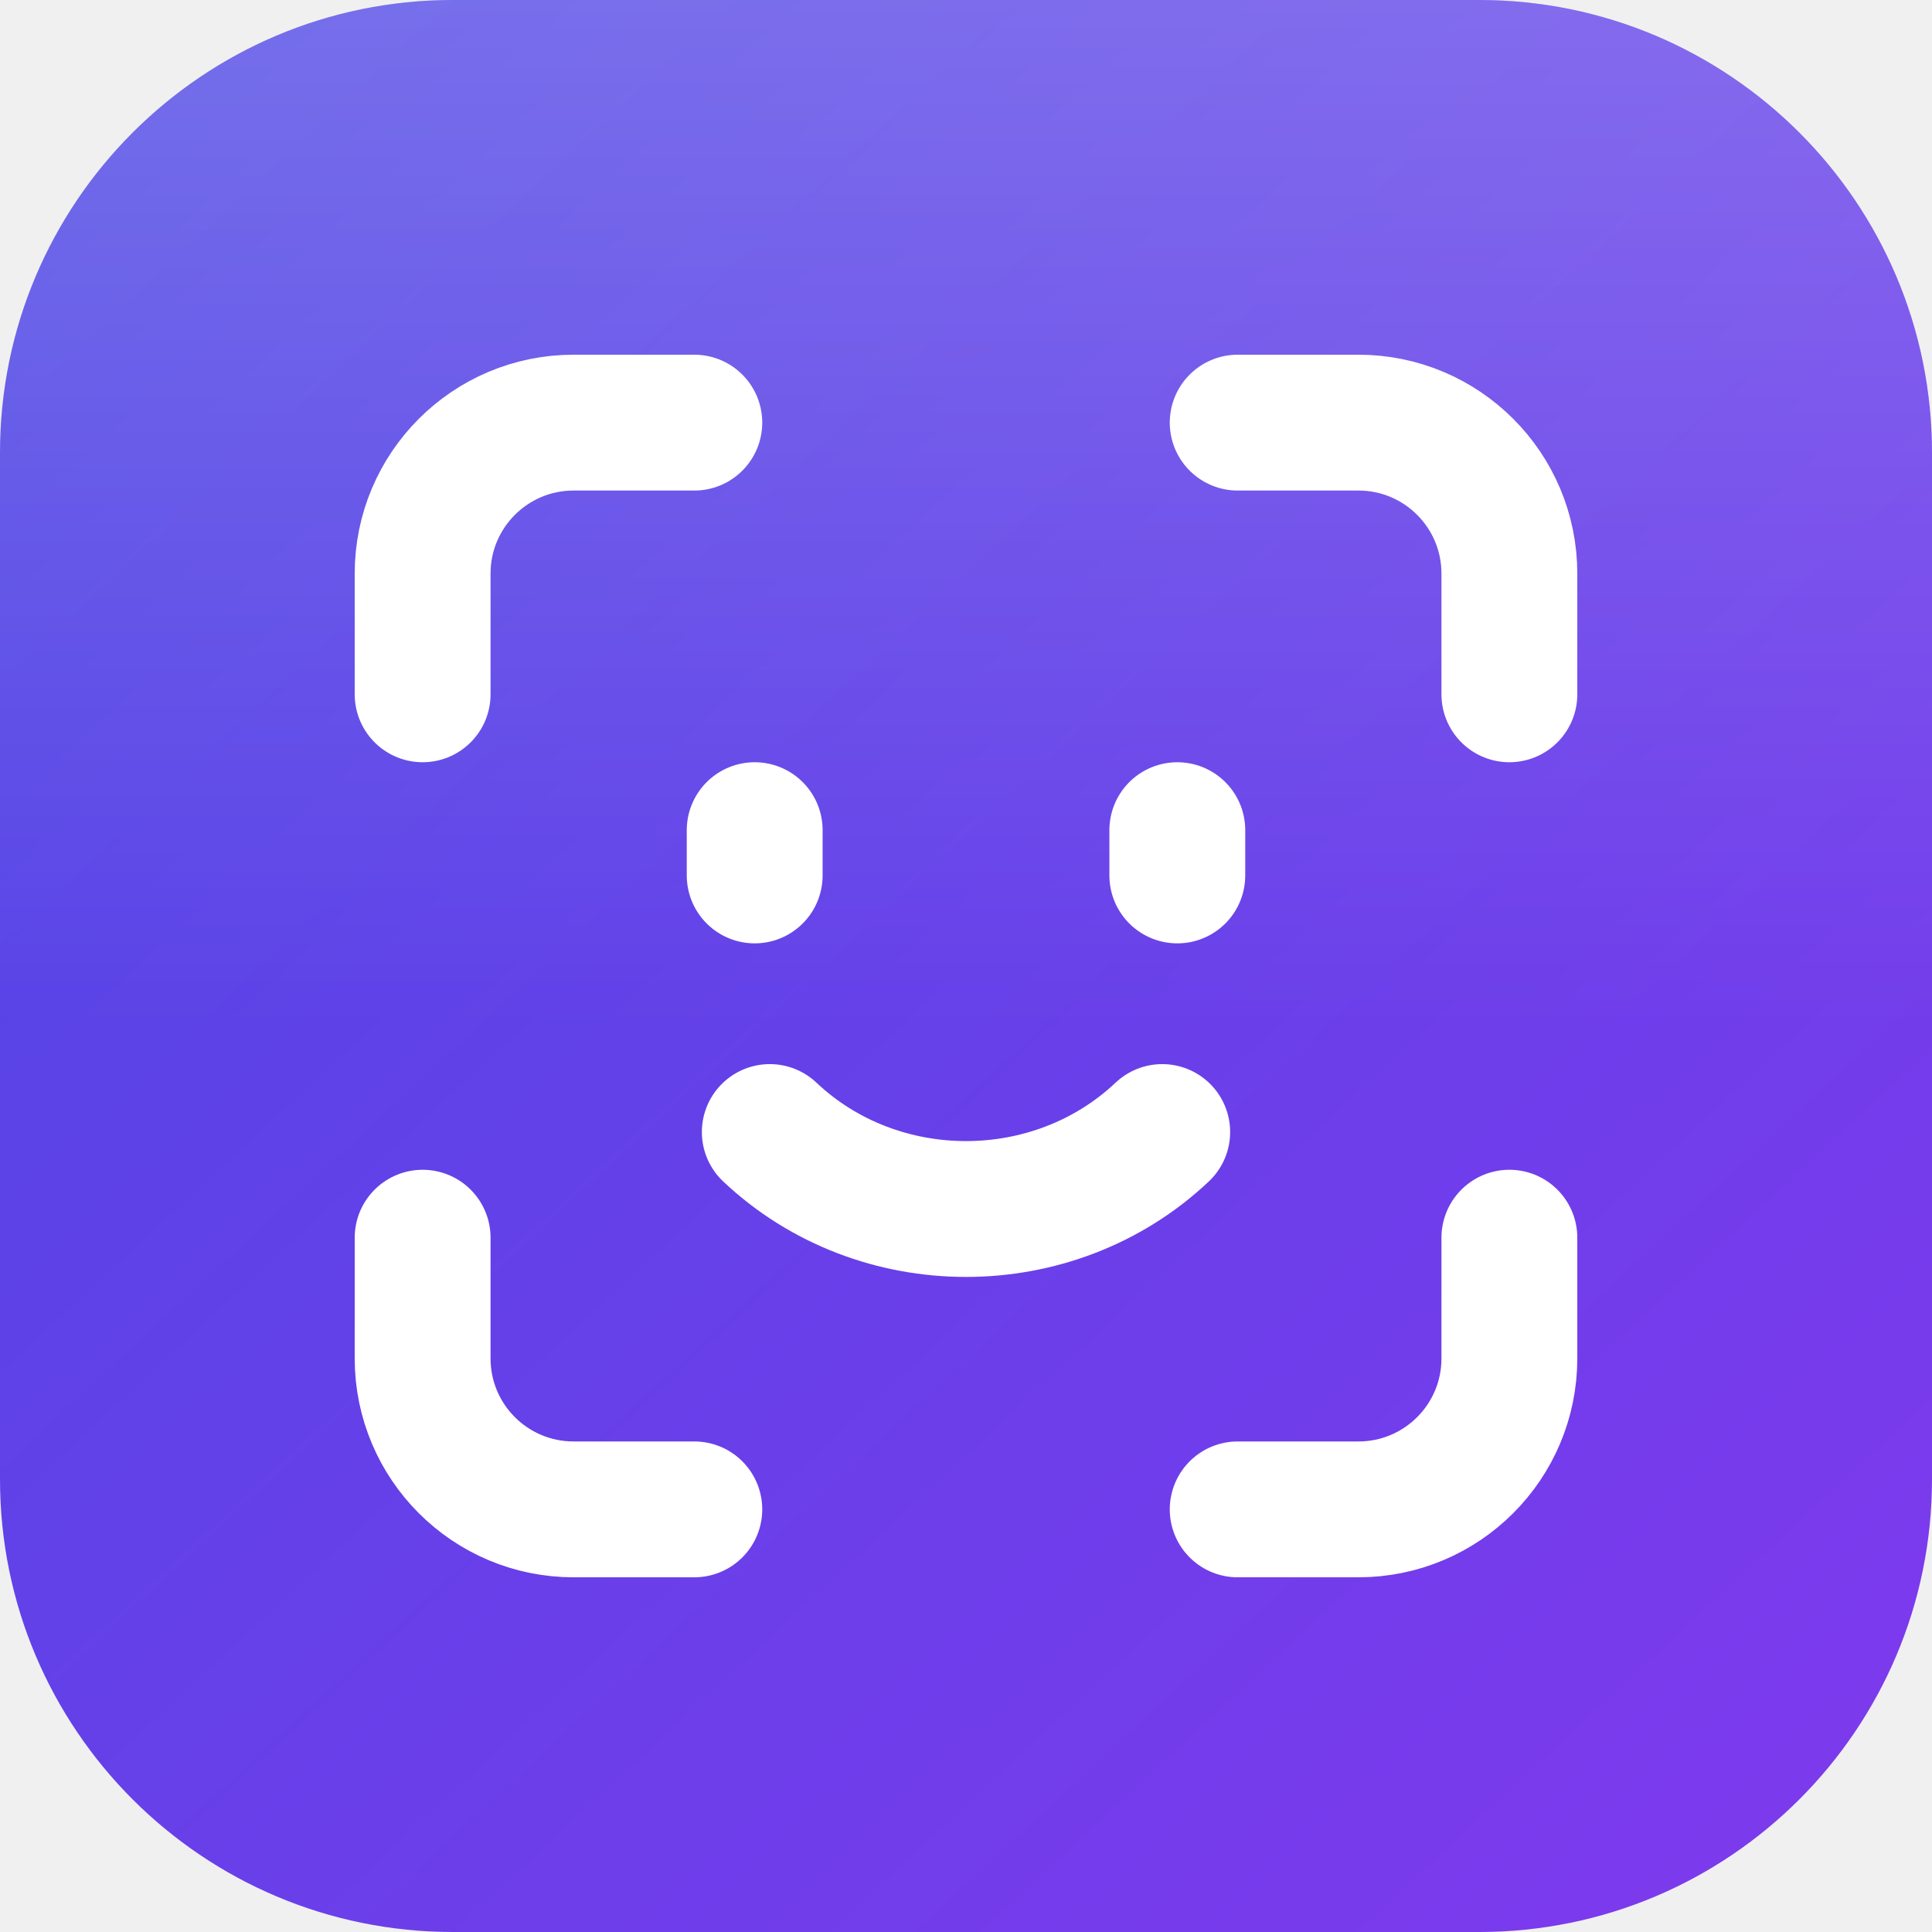
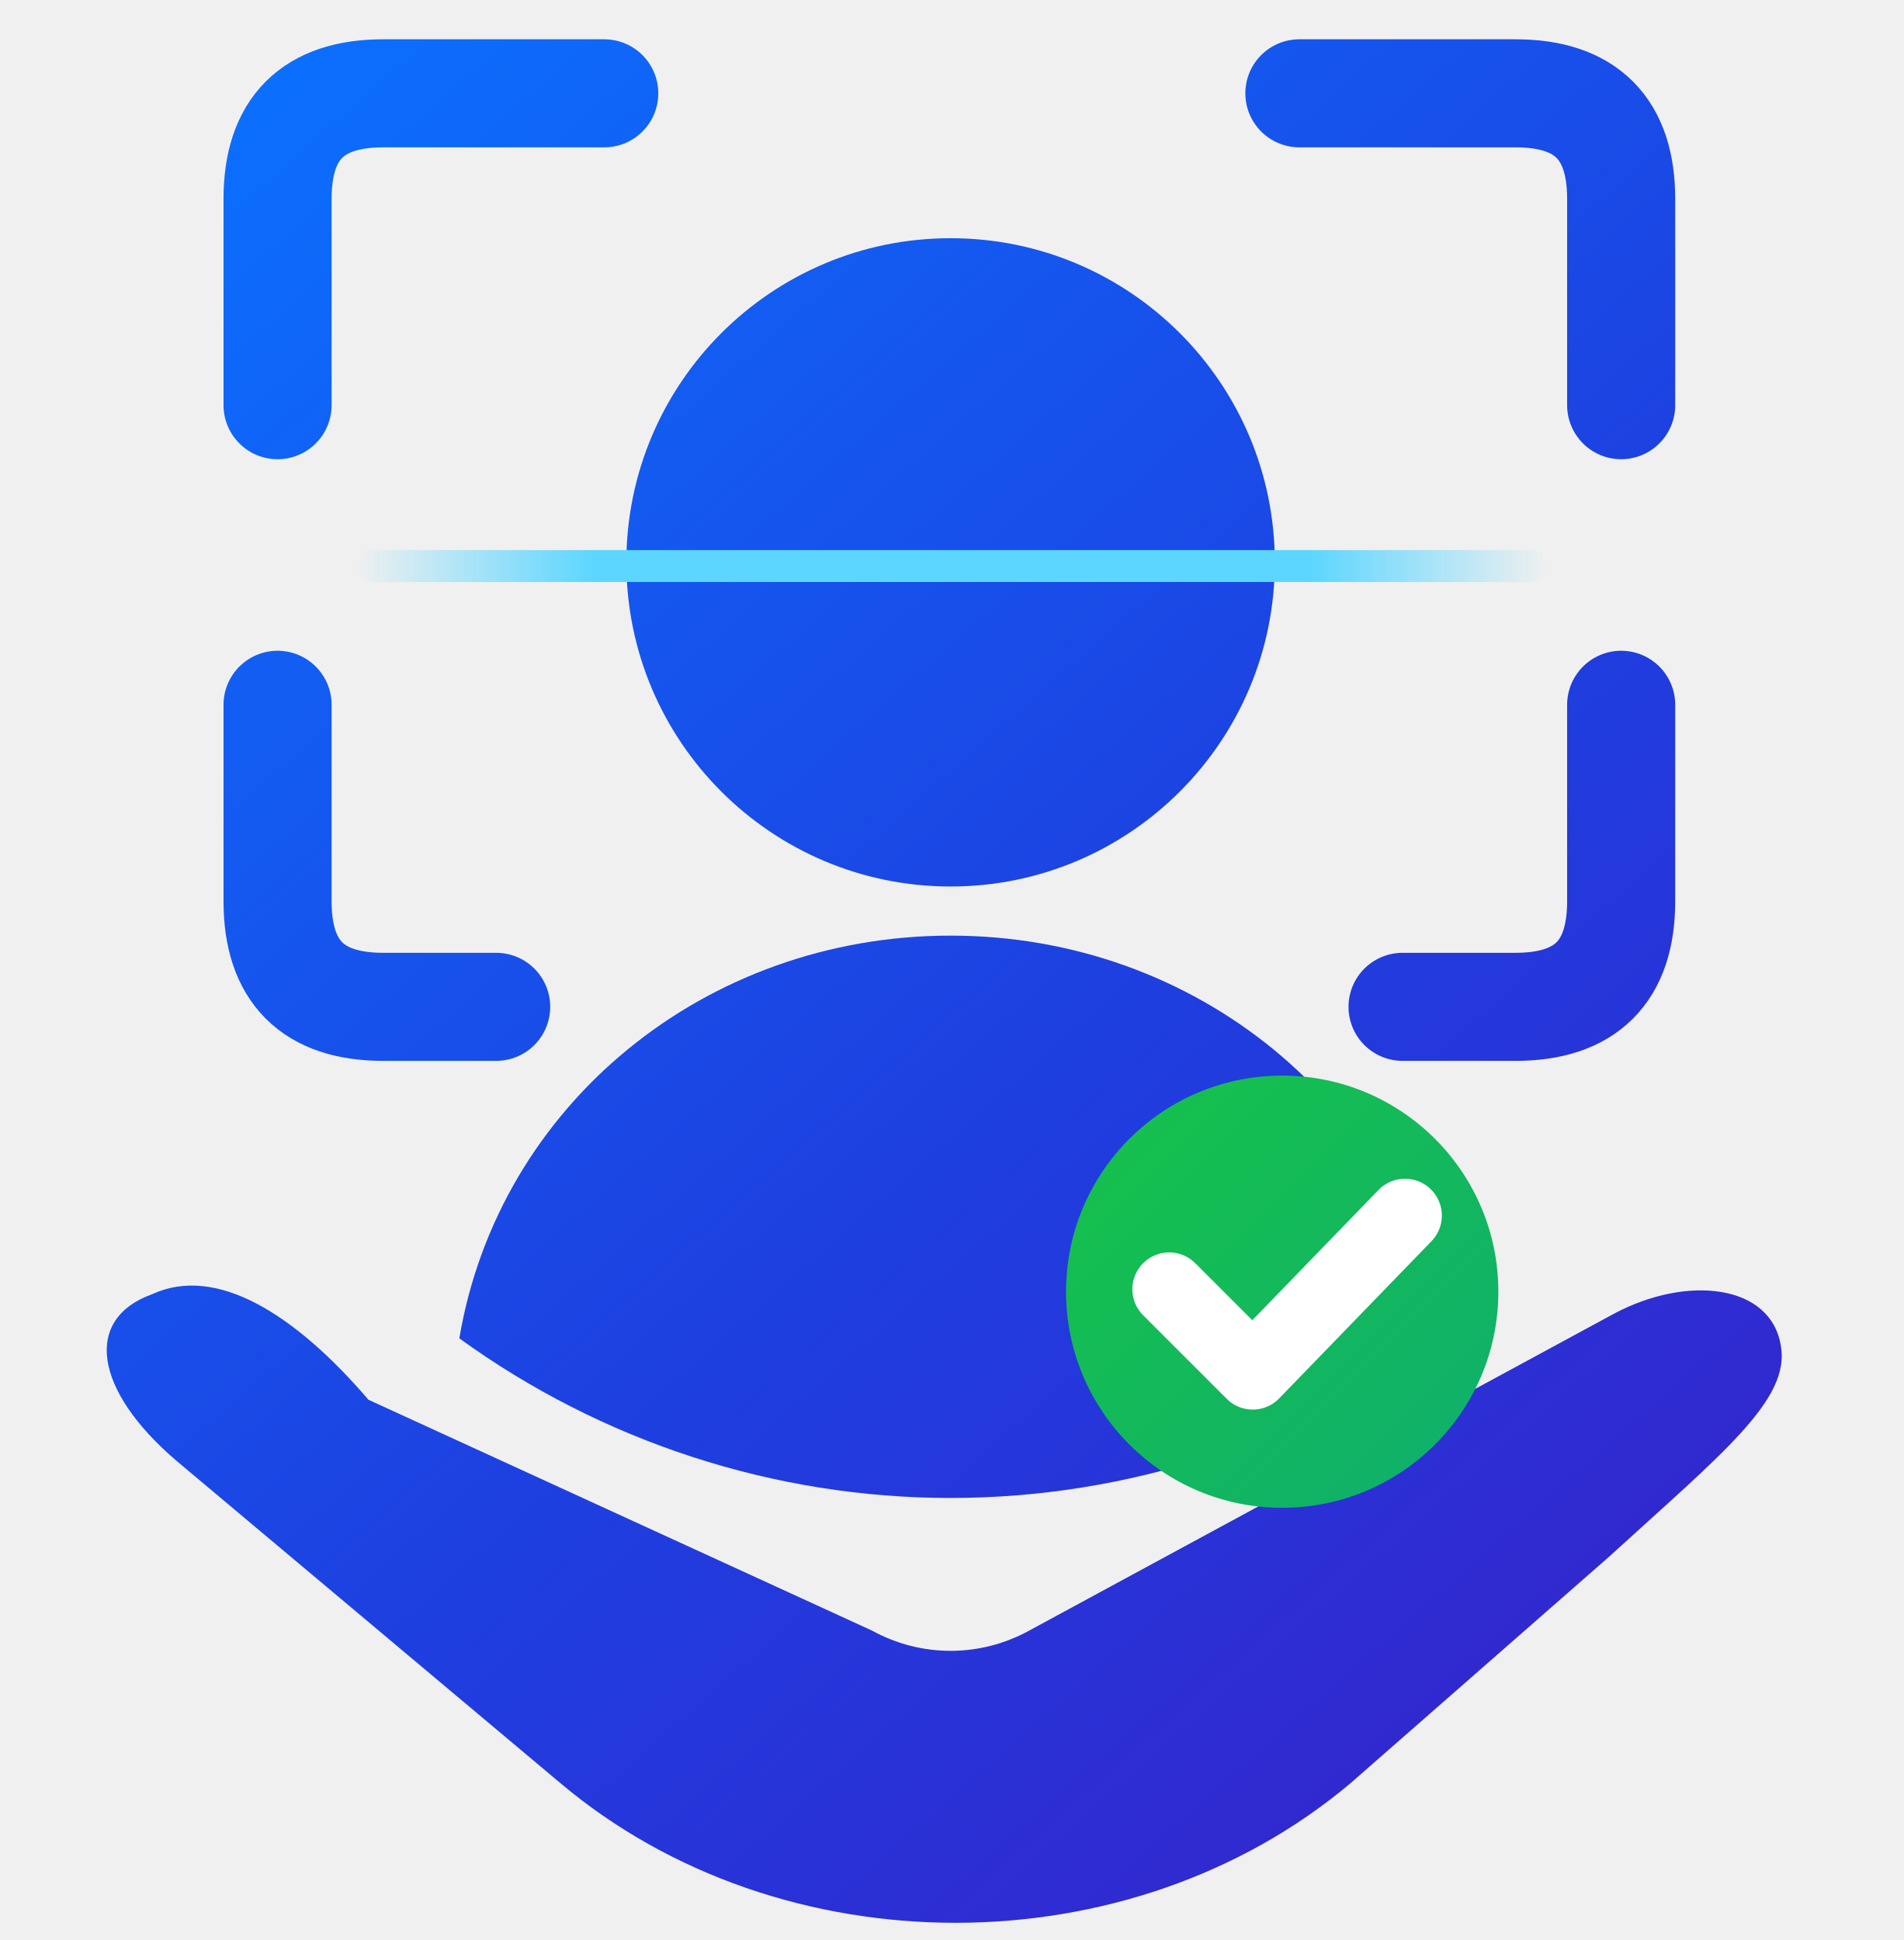
- <svg xmlns="http://www.w3.org/2000/svg" viewBox="0 0 64 64" fill="none">
+ <svg xmlns="http://www.w3.org/2000/svg" viewBox="240 225 775 790" fill="none">
  <defs>
-     <linearGradient id="bg" x1="6" y1="4" x2="58" y2="60" gradientUnits="userSpaceOnUse">
-       <stop stop-color="#4F46E5" />
-       <stop offset="1" stop-color="#7C3AED" />
+     <linearGradient id="aeBlue" x1="300" y1="250" x2="960" y2="1000" gradientUnits="userSpaceOnUse">
+       <stop stop-color="#0A72FF" />
+       <stop offset=".55" stop-color="#1E3FE0" />
+       <stop offset="1" stop-color="#3A1EC8" />
    </linearGradient>
-     <linearGradient id="shine" x1="32" y1="0" x2="32" y2="34" gradientUnits="userSpaceOnUse">
-       <stop stop-color="#fff" stop-opacity=".22" />
-       <stop offset="1" stop-color="#fff" stop-opacity="0" />
+     <linearGradient id="aeGreen" x1="680" y1="670" x2="850" y2="840" gradientUnits="userSpaceOnUse">
+       <stop stop-color="#16C24A" />
+       <stop offset="1" stop-color="#0FAE6E" />
    </linearGradient>
+     <linearGradient id="aeScan" x1="385" y1="0" x2="870" y2="0" gradientUnits="userSpaceOnUse">
+       <stop stop-color="#5CD6FF" stop-opacity="0" />
+       <stop offset=".2" stop-color="#5CD6FF" />
+       <stop offset=".8" stop-color="#5CD6FF" />
+       <stop offset="1" stop-color="#5CD6FF" stop-opacity="0" />
+     </linearGradient>
+     <mask id="aeCut" maskUnits="userSpaceOnUse" x="240" y="225" width="775" height="790">
+       <rect x="240" y="225" width="775" height="790" fill="#fff" />
+       <circle cx="762" cy="751" r="104" />
+     </mask>
  </defs>
-   <rect width="64" height="64" rx="15" fill="url(#bg)" />
-   <rect width="64" height="64" rx="15" fill="url(#shine)" />
-   <g stroke="#fff" stroke-width="4.5" stroke-linecap="round" stroke-linejoin="round">
-     <path d="M14 23v-4a5 5 0 0 1 5-5h4" />
-     <path d="M41 14h4a5 5 0 0 1 5 5v4" />
-     <path d="M50 41v4a5 5 0 0 1-5 5h-4" />
-     <path d="M23 50h-4a5 5 0 0 1-5-5v-4" />
-     <path d="M25 27.5v1.5" />
-     <path d="M39 27.5v1.5" />
-     <path d="M25.5 37.5c3.6 3.4 9.4 3.4 13 0" />
+   <g stroke="url(#aeBlue)" stroke-width="44" stroke-linecap="round" mask="url(#aeCut)">
+     <path d="M353 390V306q0-43 43-43h90" />
+     <path d="M769 263h88q43 0 43 43v84" />
+     <path d="M353 512v80q0 43 43 43h46" />
+     <path d="M900 512v80q0 43-43 43h-46" />
  </g>
+   <circle cx="627" cy="454" r="132" fill="url(#aeBlue)" />
+   <path d="M427 770c16-95 100-164 200-164s184 69 200 164c-58 42-128 65-200 65s-142-23-200-65z" fill="url(#aeBlue)" mask="url(#aeCut)" />
+   <rect x="385" y="449" width="485" height="13" rx="6.5" fill="url(#aeScan)" />
+   <path d="M302 752c26-12 58 8 88 43l205 94c20 11 44 11 64 0l238-129c30-16 64-12 68 13 4 22-24 44-70 86L790 951c-90 76-232 76-322 0L312 820c-34-29-38-58-10-68z" fill="url(#aeBlue)" mask="url(#aeCut)" />
+   <circle cx="762" cy="751" r="88" fill="url(#aeGreen)" />
+   <path d="M716 750l34 34 62-64" stroke="#fff" stroke-width="30" stroke-linecap="round" stroke-linejoin="round" />
</svg>
